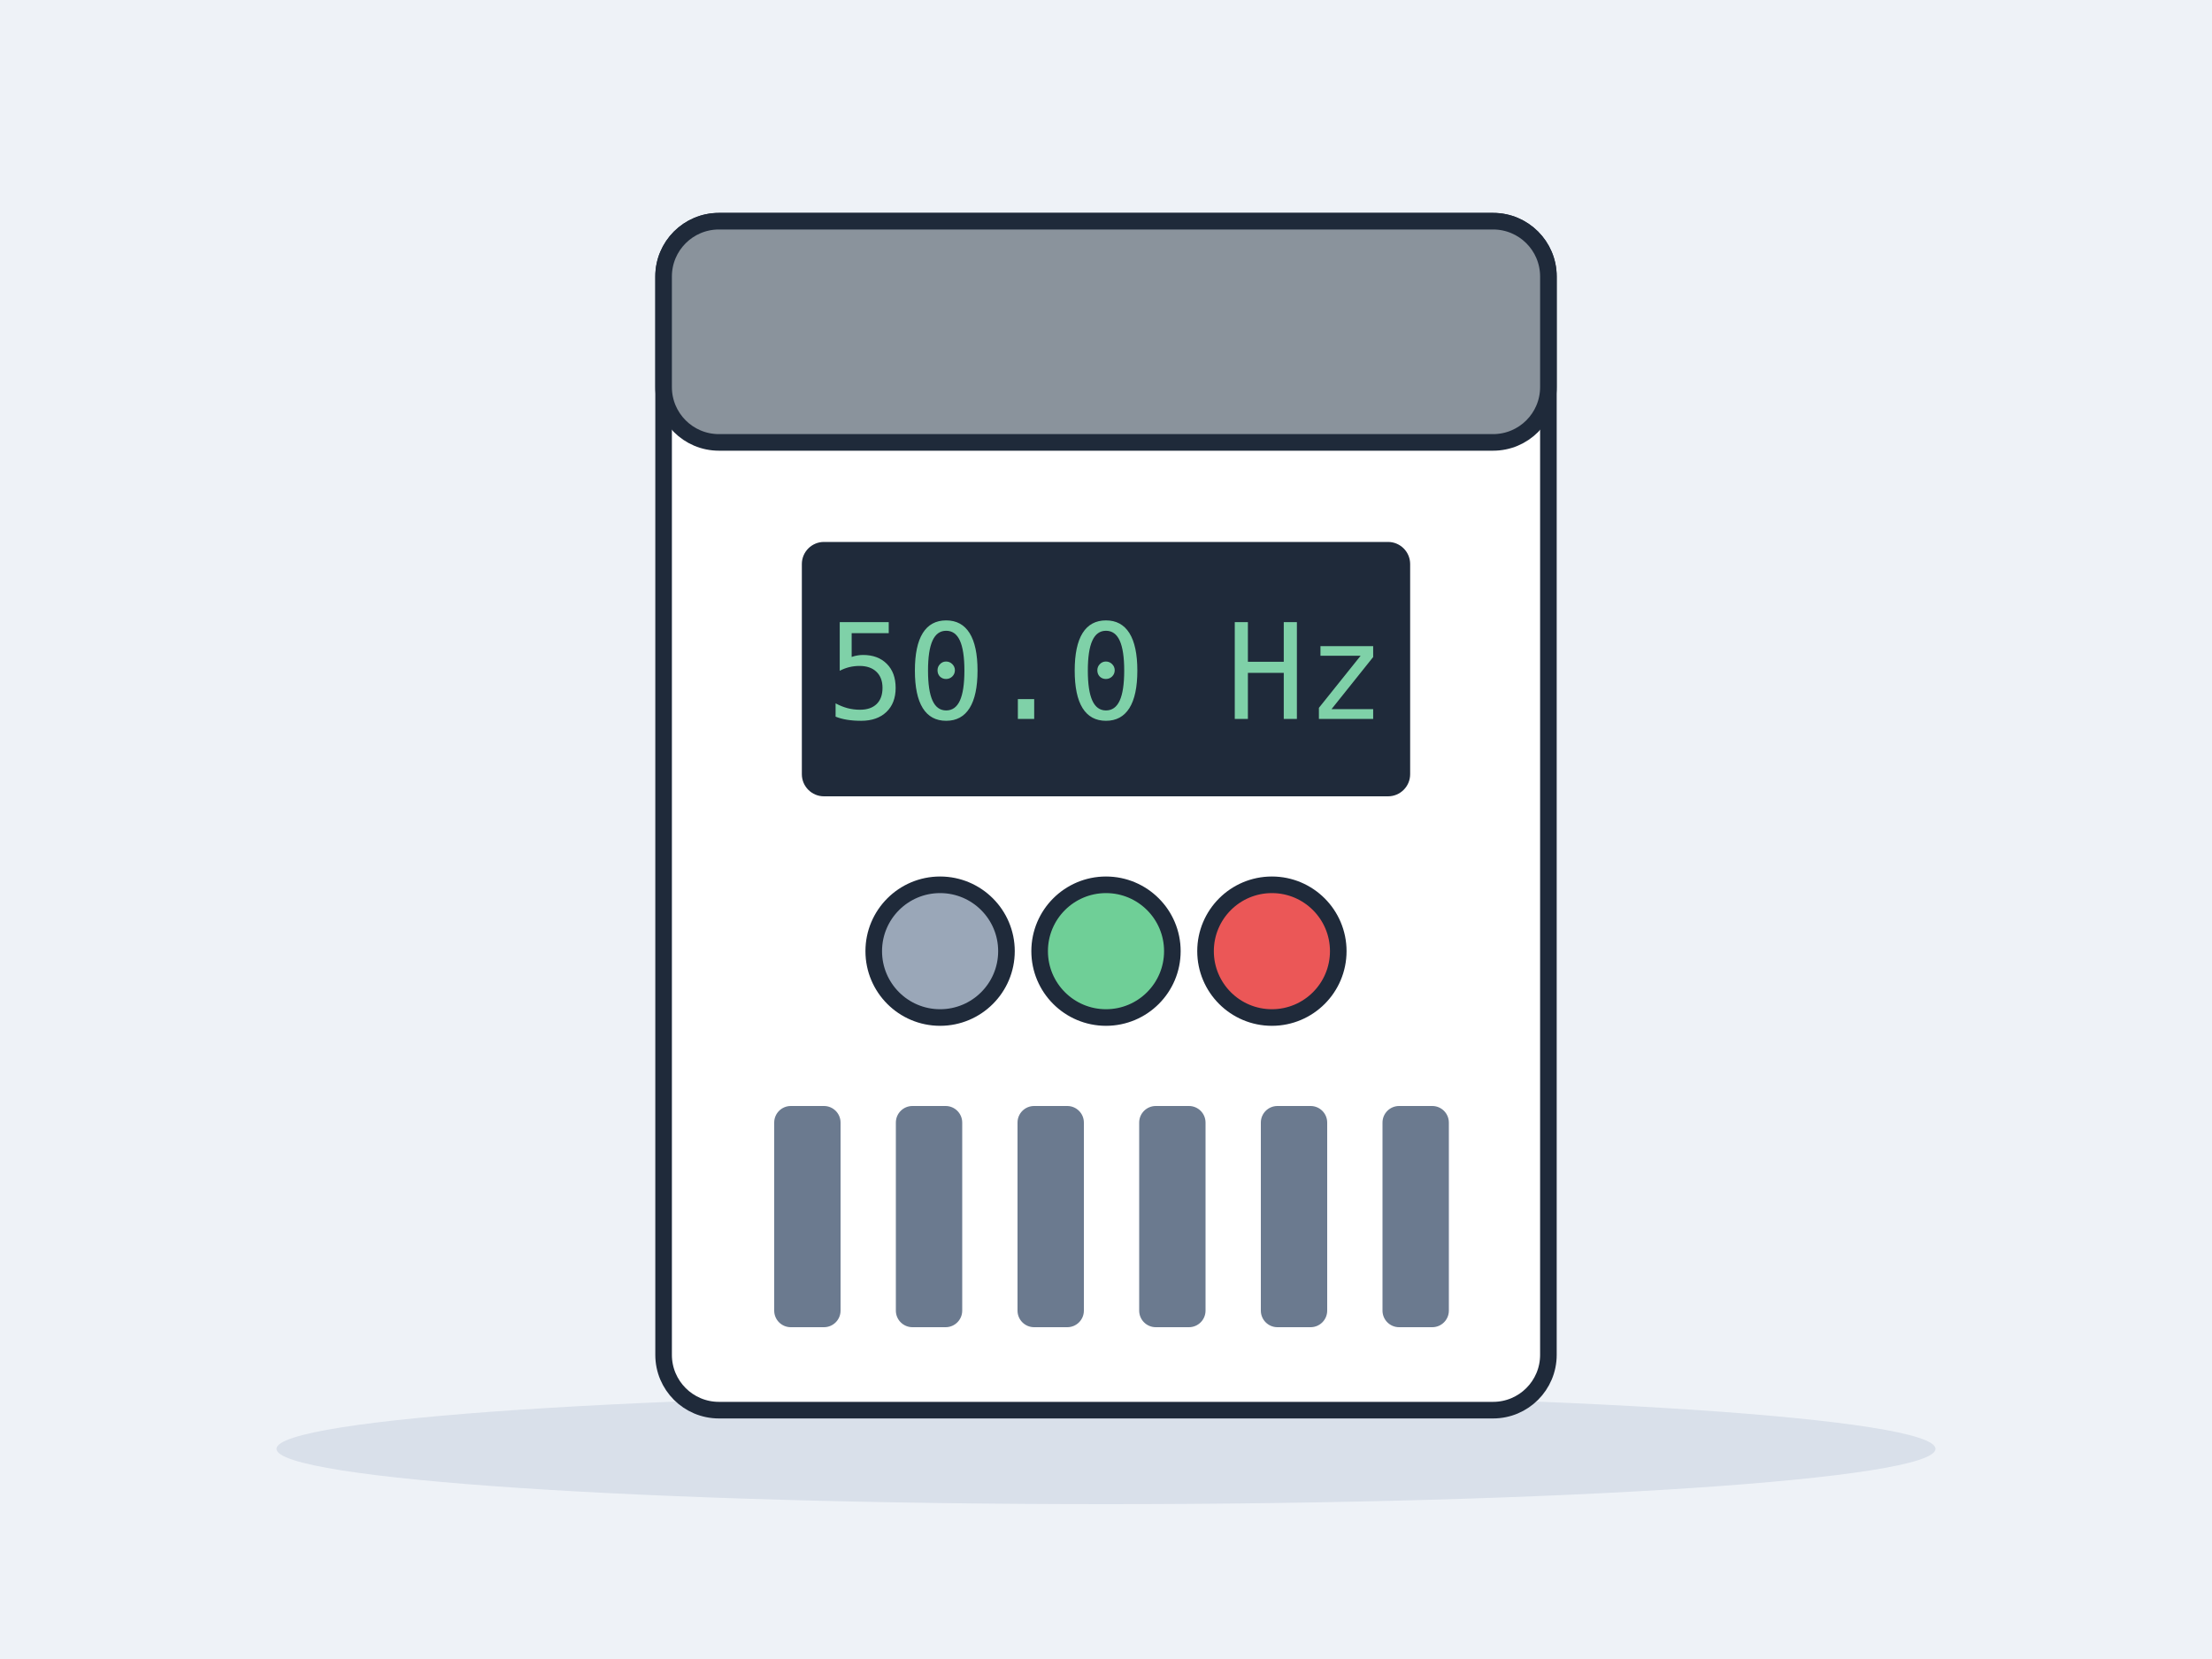
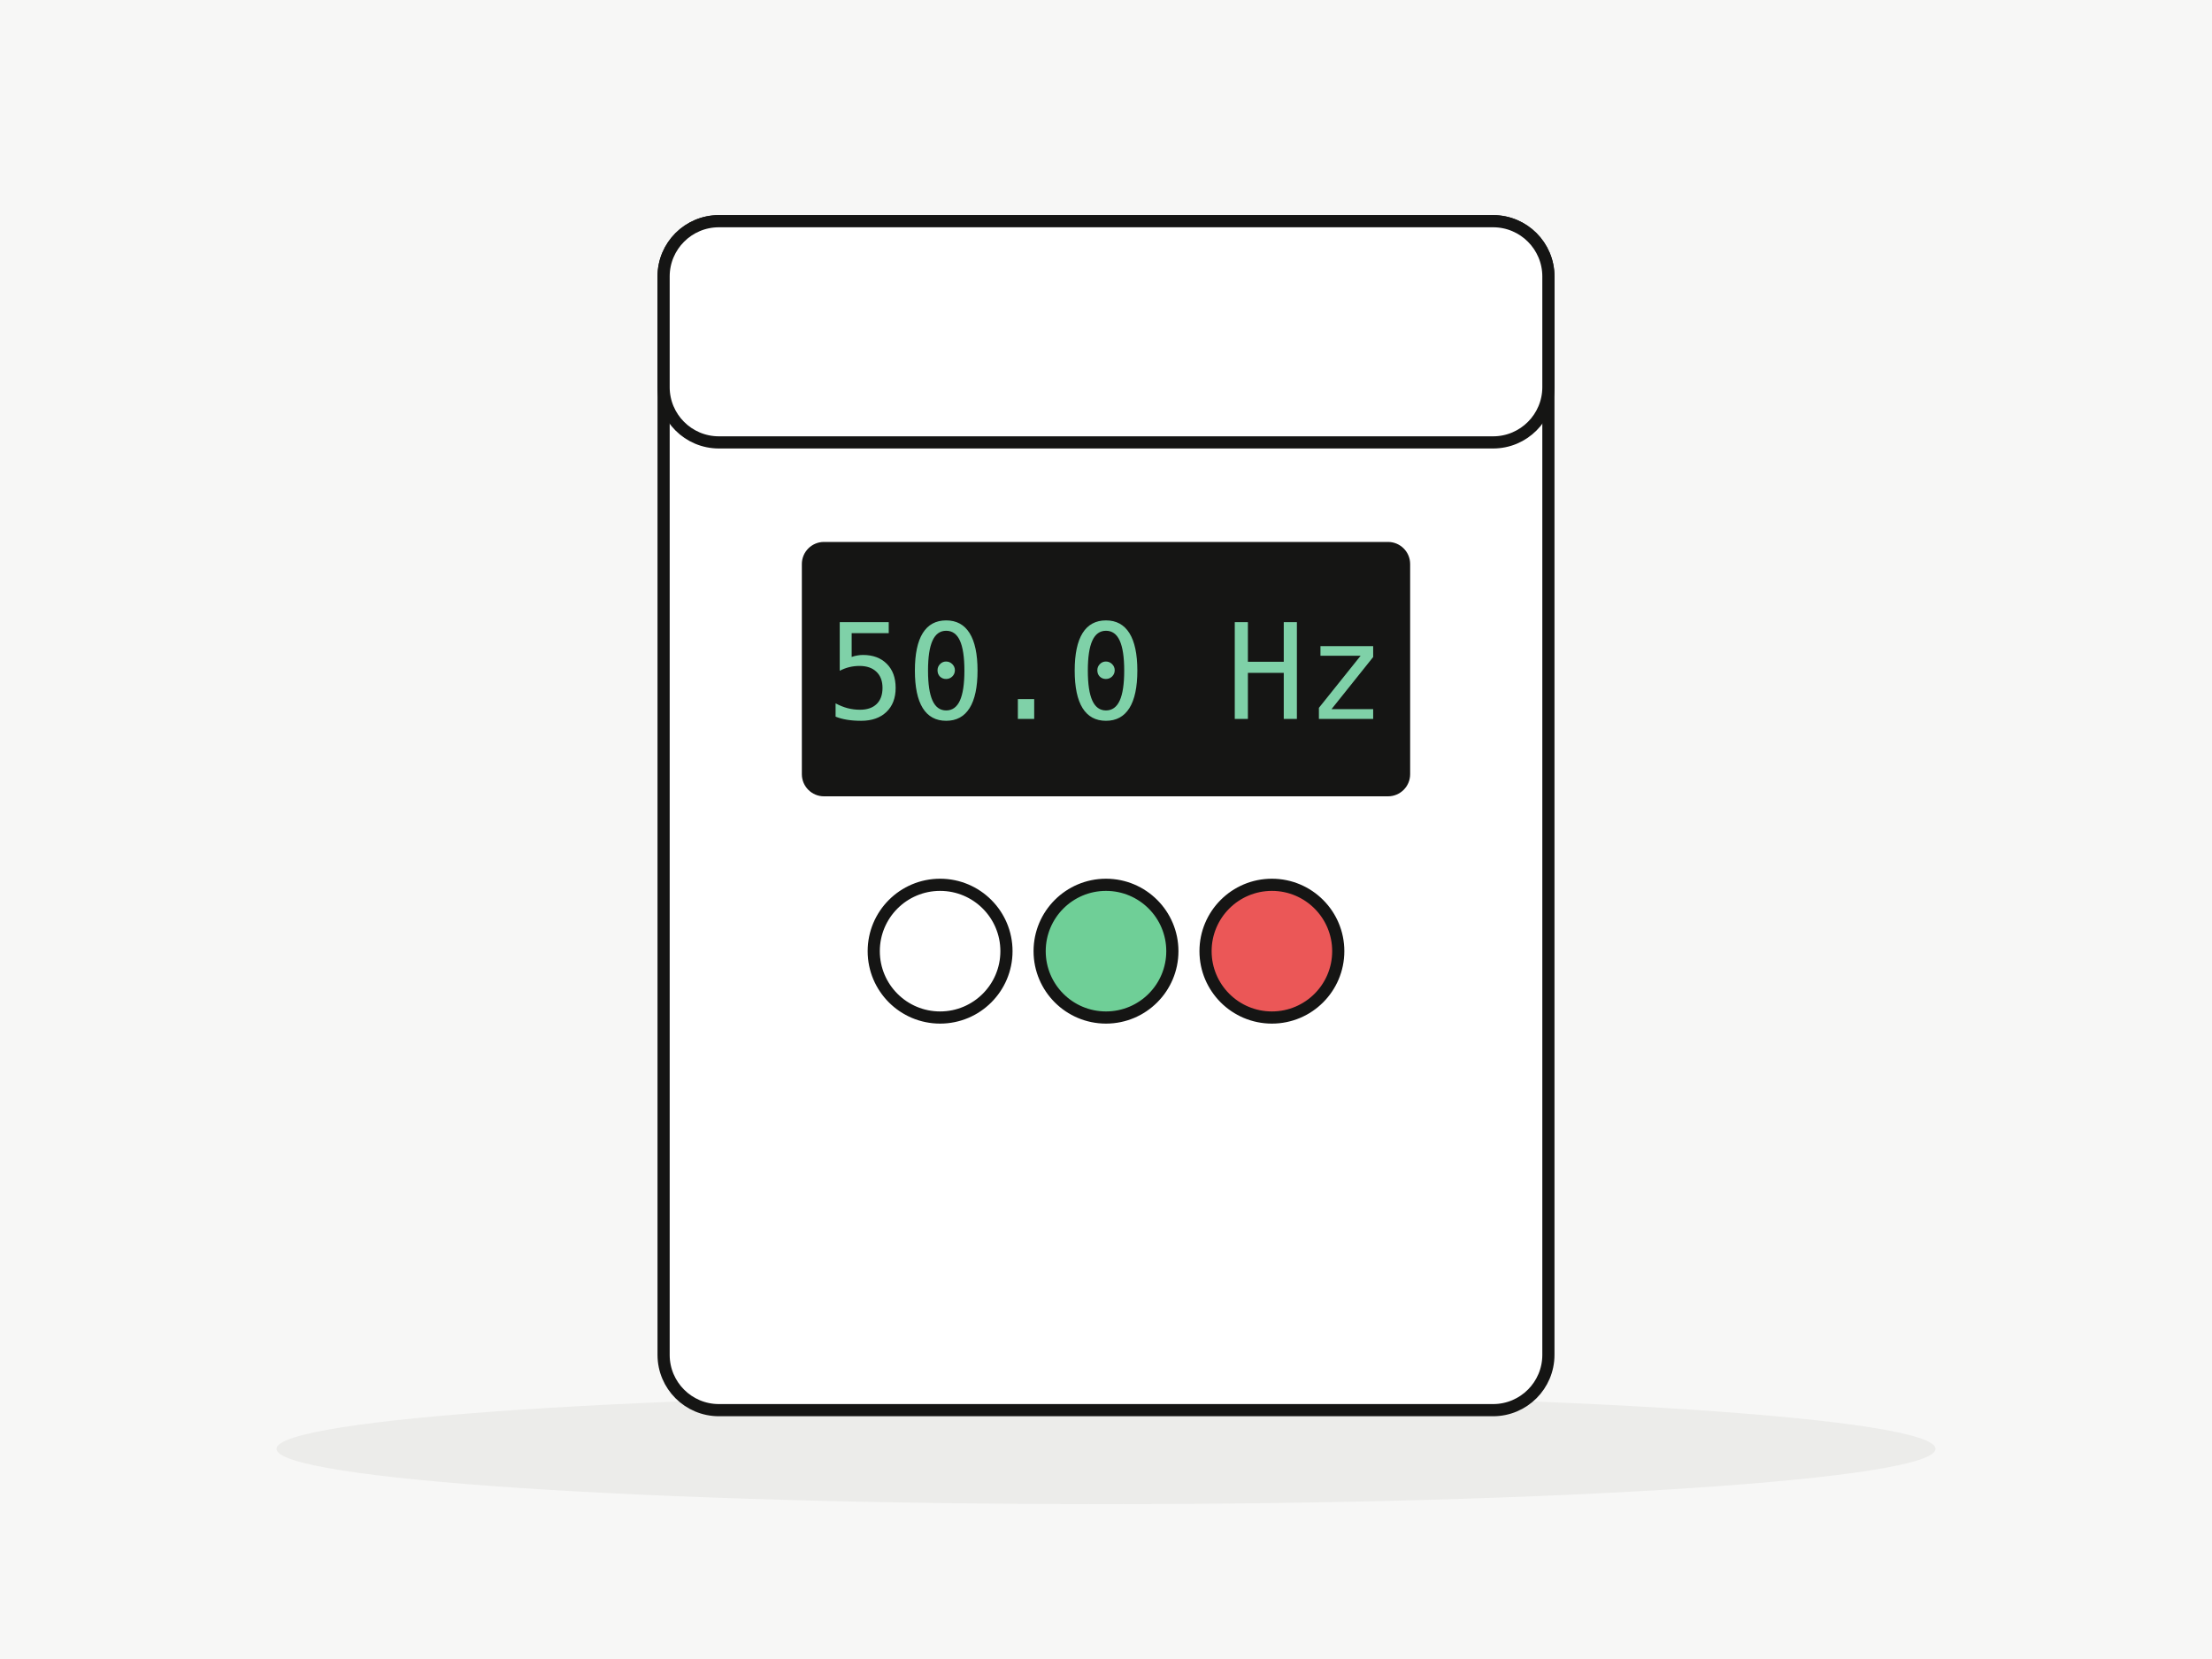
<svg xmlns="http://www.w3.org/2000/svg" viewBox="0 0 400 300">
-   <rect width="400" height="300" fill="#eef2f7" />
-   <ellipse cx="200" cy="262" rx="150" ry="10" fill="#d9e0ea" />
-   <rect x="120" y="40" width="160" height="215" rx="10" fill="#ffffff" stroke="#1f2a3a" stroke-width="3" stroke-linejoin="round" />
-   <rect x="120" y="40" width="160" height="40" rx="10" fill="#8A939C" stroke="#1f2a3a" stroke-width="3" stroke-linejoin="round" />
-   <rect x="145" y="98" width="110" height="46" rx="4" fill="#1f2a3a" />
+   <rect width="400" height="300" fill="#F7F7F6" />
+   <ellipse cx="200" cy="262" rx="150" ry="10" fill="#ECECEA" />
+   <rect x="120" y="40" width="160" height="215" rx="10" fill="#ffffff" stroke="#151514" stroke-width="2.2" stroke-linejoin="round" />
+   <rect x="120" y="40" width="160" height="40" rx="10" fill="#FFFFFF" stroke="#151514" stroke-width="2.2" stroke-linejoin="round" />
+   <rect x="145" y="98" width="110" height="46" rx="4" fill="#151514" />
  <text x="200" y="130" font-family="monospace" font-size="24" fill="#7fd1a8" text-anchor="middle">50.0 Hz</text>
-   <circle cx="170" cy="172" r="12" fill="#9aa7b8" stroke="#1f2a3a" stroke-width="3" stroke-linejoin="round" />
-   <circle cx="200" cy="172" r="12" fill="#6fcf97" stroke="#1f2a3a" stroke-width="3" stroke-linejoin="round" />
-   <circle cx="230" cy="172" r="12" fill="#eb5757" stroke="#1f2a3a" stroke-width="3" stroke-linejoin="round" />
-   <rect x="140" y="200" width="12" height="40" rx="3" fill="#6b7a8f" />
-   <rect x="162" y="200" width="12" height="40" rx="3" fill="#6b7a8f" />
-   <rect x="184" y="200" width="12" height="40" rx="3" fill="#6b7a8f" />
-   <rect x="206" y="200" width="12" height="40" rx="3" fill="#6b7a8f" />
-   <rect x="228" y="200" width="12" height="40" rx="3" fill="#6b7a8f" />
-   <rect x="250" y="200" width="12" height="40" rx="3" fill="#6b7a8f" />
+   <circle cx="170" cy="172" r="12" fill="#FFFFFF" stroke="#151514" stroke-width="2.2" stroke-linejoin="round" />
+   <circle cx="200" cy="172" r="12" fill="#6fcf97" stroke="#151514" stroke-width="2.2" stroke-linejoin="round" />
+   <circle cx="230" cy="172" r="12" fill="#eb5757" stroke="#151514" stroke-width="2.2" stroke-linejoin="round" />
+   <rect x="140" y="200" width="12" height="40" rx="3" fill="#FFFFFF" />
+   <rect x="162" y="200" width="12" height="40" rx="3" fill="#FFFFFF" />
+   <rect x="184" y="200" width="12" height="40" rx="3" fill="#FFFFFF" />
+   <rect x="206" y="200" width="12" height="40" rx="3" fill="#FFFFFF" />
+   <rect x="228" y="200" width="12" height="40" rx="3" fill="#FFFFFF" />
+   <rect x="250" y="200" width="12" height="40" rx="3" fill="#FFFFFF" />
</svg>
